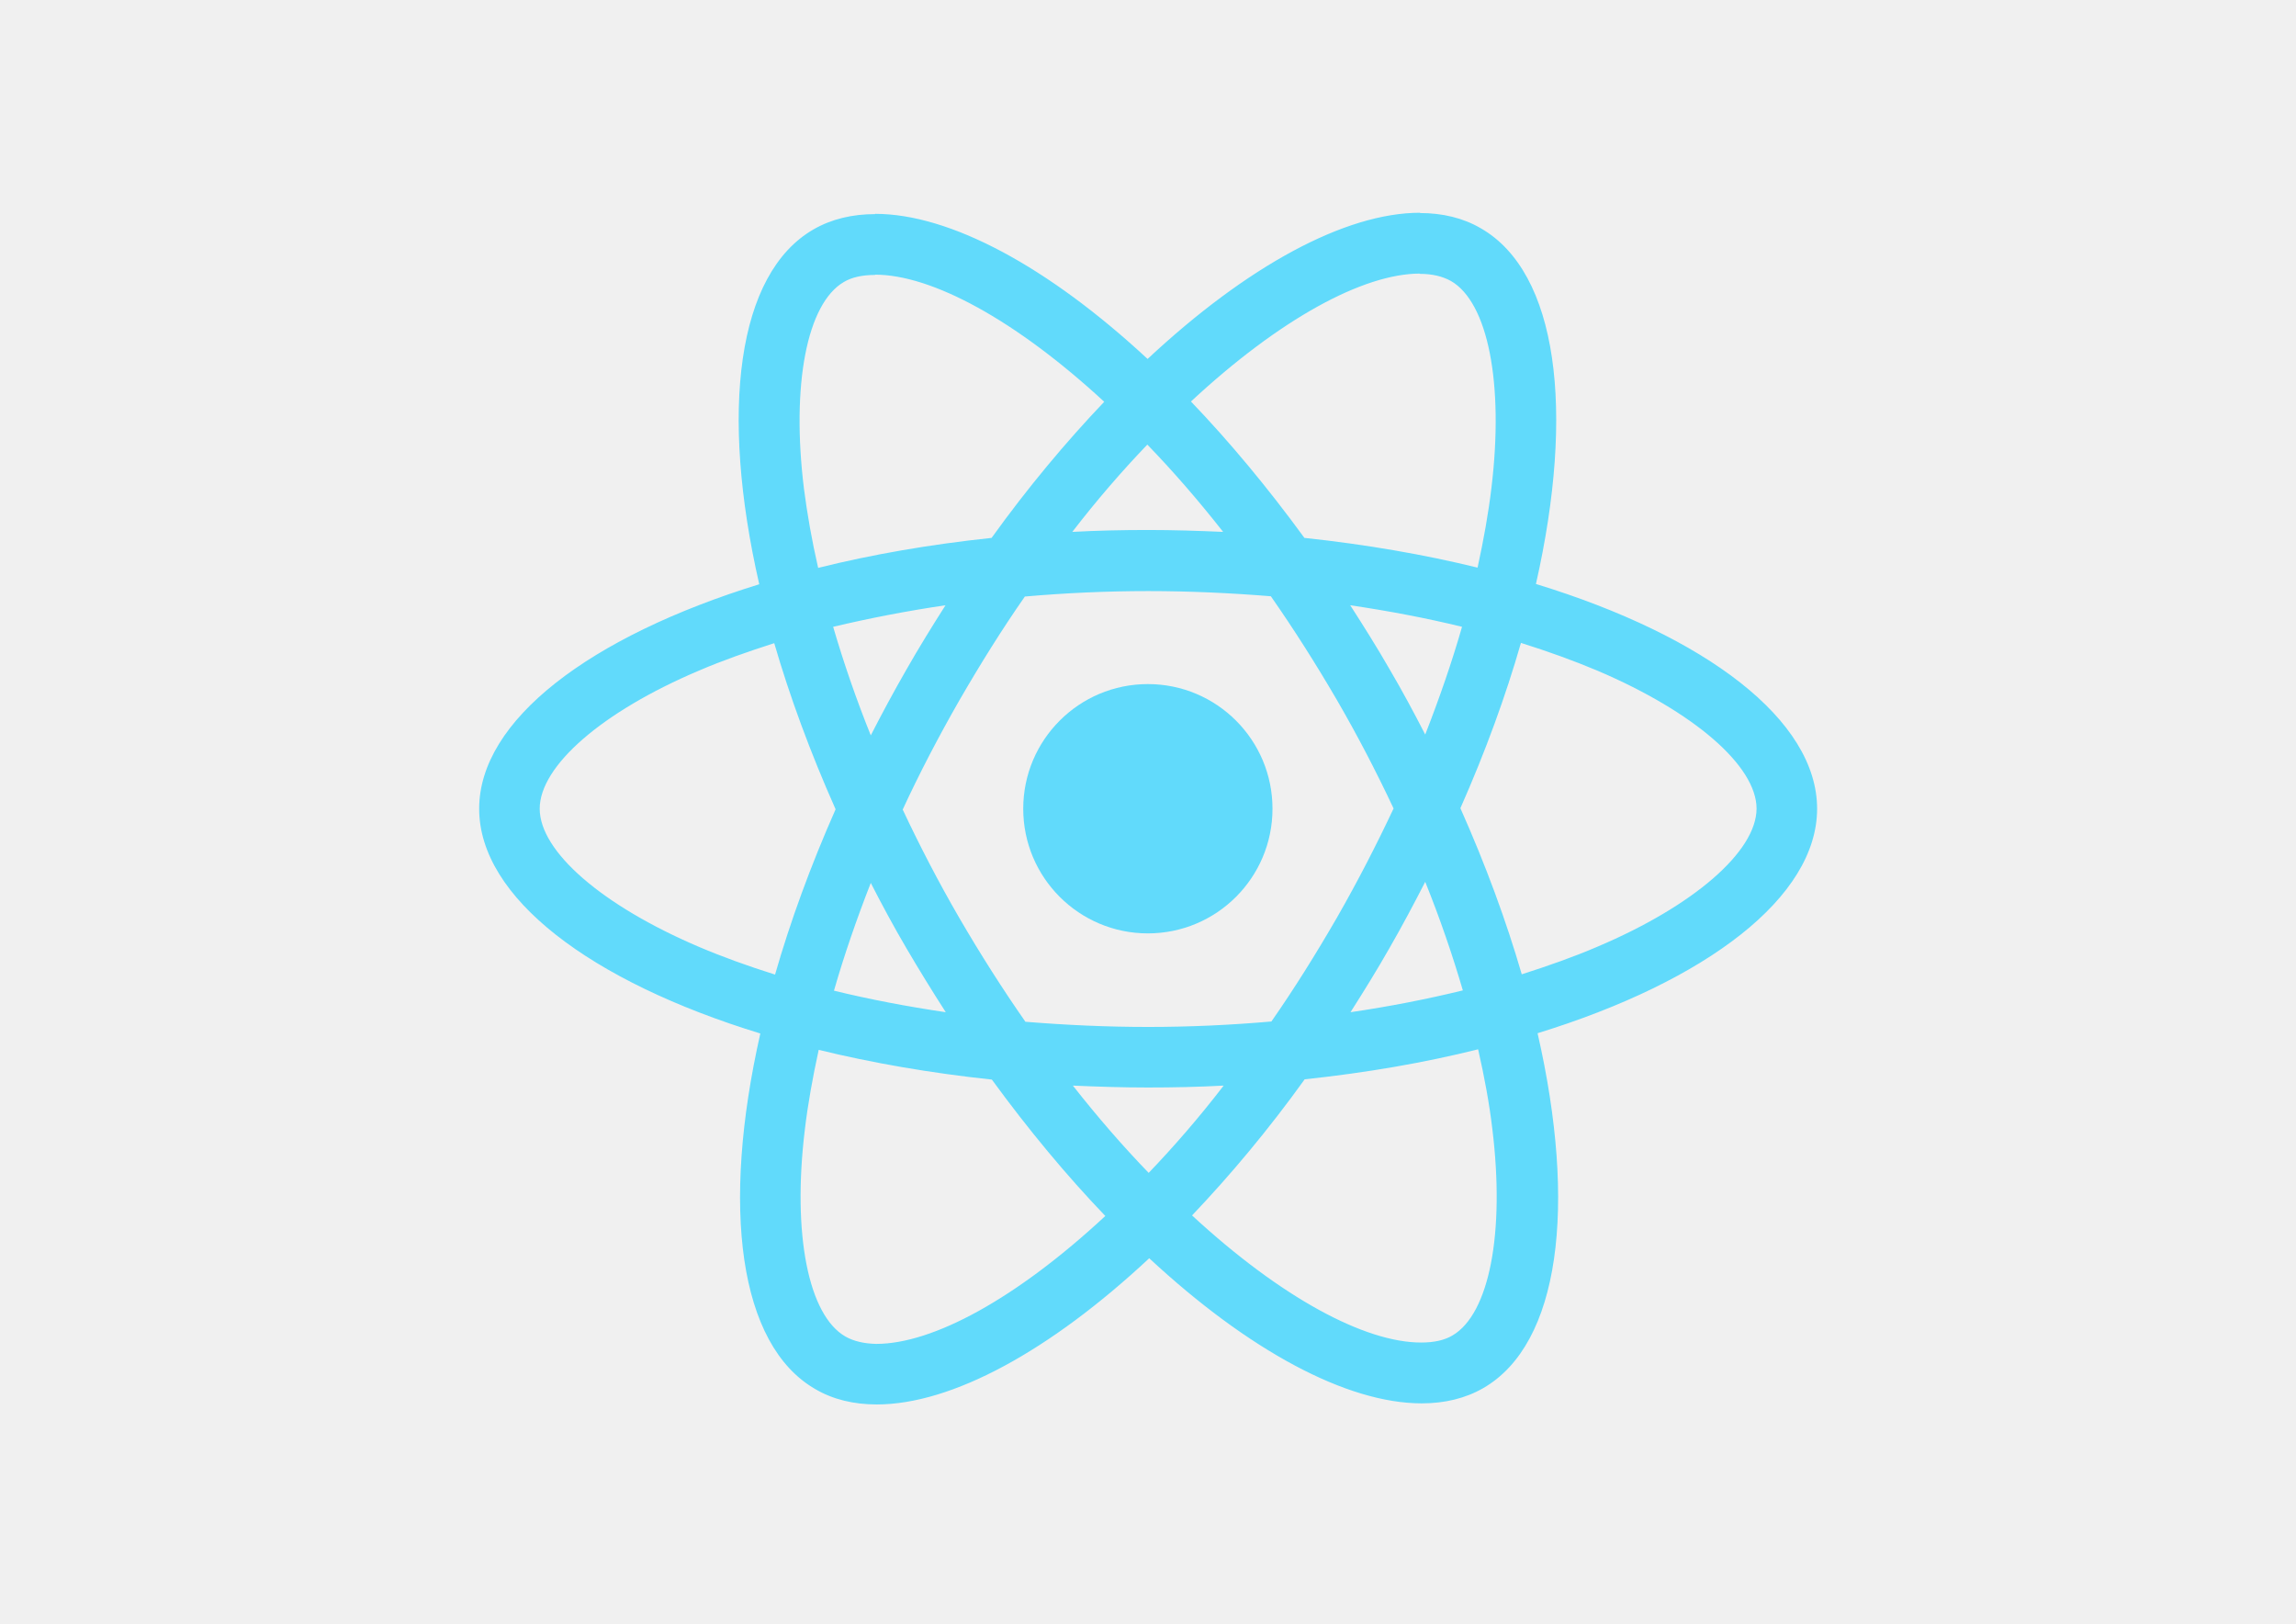
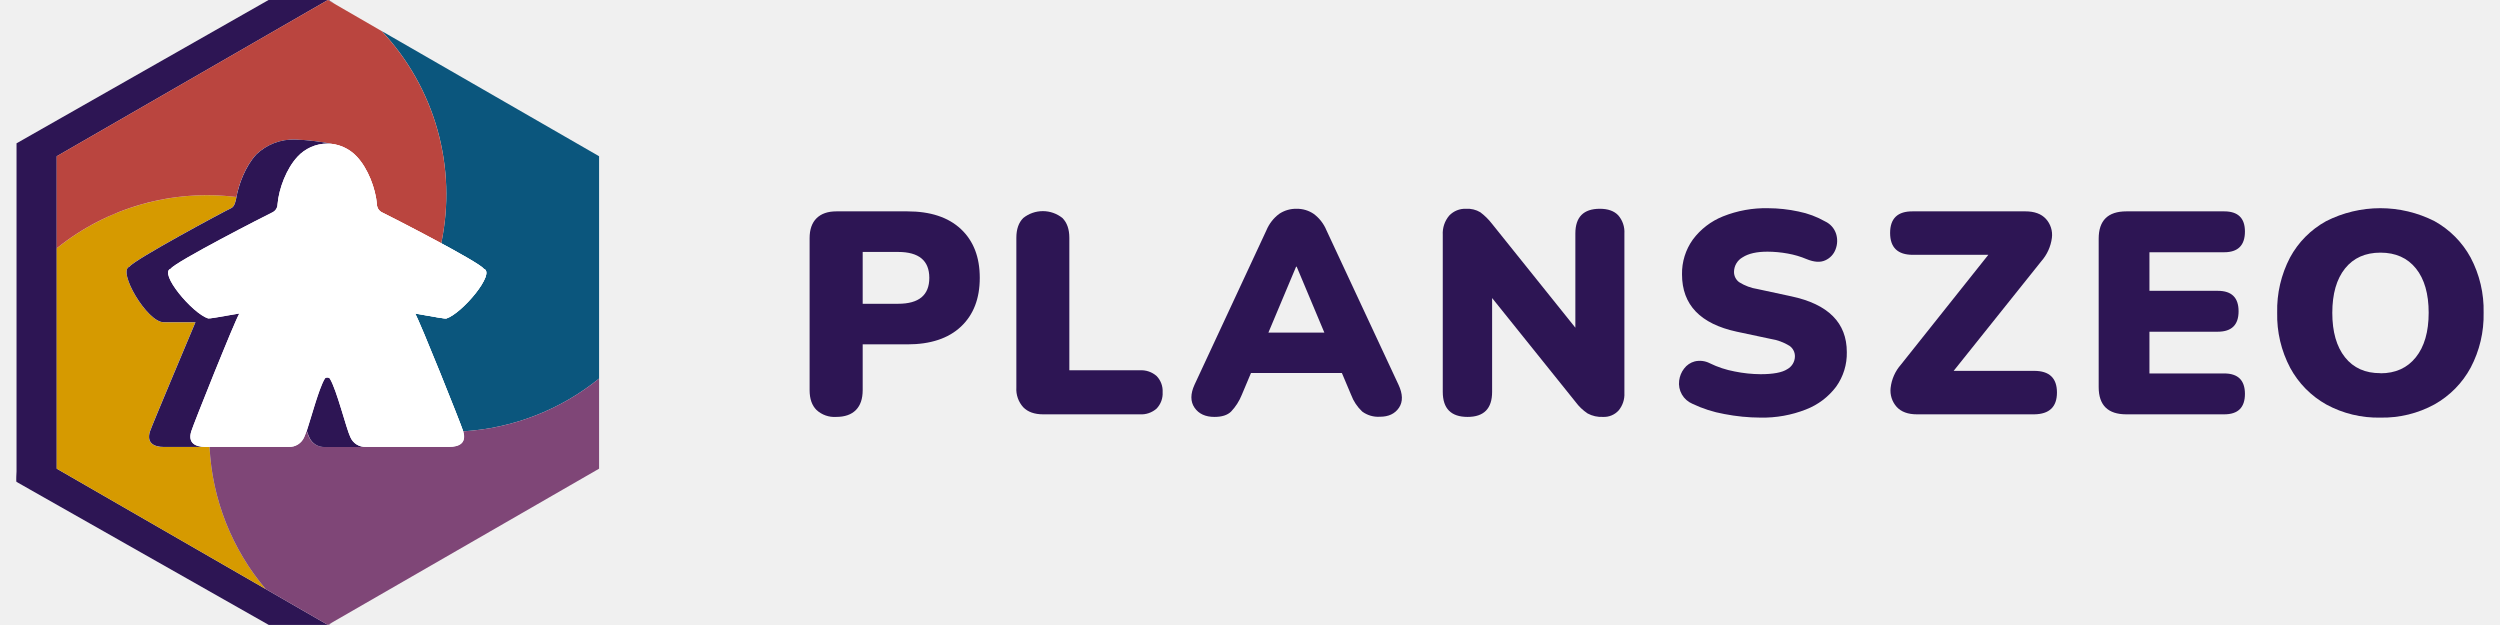
- <svg xmlns="http://www.w3.org/2000/svg" viewBox="0 0 841.9 595.3">
-   <g fill="#61DAFB">
-     <path d="M666.3 296.5c0-32.5-40.7-63.3-103.1-82.4 14.4-63.6 8-114.2-20.2-130.4-6.5-3.8-14.1-5.6-22.4-5.6v22.3c4.6 0 8.3.9 11.4 2.6 13.6 7.8 19.5 37.5 14.9 75.7-1.1 9.4-2.9 19.3-5.1 29.4-19.6-4.8-41-8.5-63.5-10.9-13.5-18.5-27.5-35.3-41.6-50 32.6-30.3 63.2-46.9 84-46.9V78c-27.5 0-63.5 19.6-99.9 53.6-36.4-33.8-72.4-53.2-99.9-53.2v22.3c20.7 0 51.4 16.5 84 46.6-14 14.7-28 31.4-41.3 49.9-22.6 2.4-44 6.1-63.6 11-2.3-10-4-19.7-5.2-29-4.7-38.2 1.1-67.9 14.6-75.8 3-1.8 6.9-2.6 11.5-2.6V78.5c-8.4 0-16 1.8-22.6 5.6-28.1 16.2-34.4 66.7-19.9 130.1-62.2 19.2-102.7 49.9-102.7 82.3 0 32.5 40.7 63.3 103.1 82.4-14.4 63.6-8 114.2 20.2 130.4 6.5 3.8 14.1 5.6 22.5 5.6 27.5 0 63.5-19.6 99.9-53.6 36.4 33.8 72.4 53.2 99.9 53.2 8.4 0 16-1.8 22.6-5.6 28.1-16.2 34.4-66.7 19.9-130.1 62-19.1 102.5-49.9 102.5-82.3zm-130.2-66.7c-3.7 12.9-8.3 26.2-13.5 39.5-4.1-8-8.4-16-13.1-24-4.6-8-9.5-15.8-14.4-23.4 14.2 2.1 27.9 4.7 41 7.9zm-45.8 106.5c-7.8 13.5-15.8 26.3-24.1 38.2-14.9 1.3-30 2-45.2 2-15.1 0-30.2-.7-45-1.9-8.3-11.9-16.4-24.6-24.2-38-7.6-13.1-14.5-26.4-20.8-39.8 6.2-13.4 13.2-26.8 20.7-39.9 7.8-13.5 15.8-26.3 24.1-38.2 14.9-1.3 30-2 45.2-2 15.1 0 30.2.7 45 1.9 8.3 11.9 16.4 24.6 24.2 38 7.6 13.1 14.5 26.4 20.8 39.8-6.3 13.4-13.2 26.8-20.7 39.9zm32.3-13c5.4 13.4 10 26.8 13.8 39.8-13.1 3.2-26.9 5.9-41.2 8 4.9-7.7 9.8-15.6 14.4-23.7 4.6-8 8.9-16.1 13-24.1zM421.2 430c-9.3-9.6-18.6-20.3-27.8-32 9 .4 18.2.7 27.5.7 9.4 0 18.7-.2 27.8-.7-9 11.7-18.3 22.4-27.5 32zm-74.4-58.9c-14.2-2.1-27.9-4.7-41-7.9 3.7-12.9 8.3-26.2 13.5-39.5 4.1 8 8.4 16 13.1 24 4.7 8 9.5 15.8 14.4 23.4zM420.7 163c9.3 9.6 18.6 20.3 27.8 32-9-.4-18.2-.7-27.5-.7-9.4 0-18.7.2-27.8.7 9-11.7 18.3-22.4 27.5-32zm-74 58.9c-4.9 7.7-9.8 15.6-14.4 23.7-4.6 8-8.9 16-13 24-5.4-13.4-10-26.8-13.8-39.8 13.1-3.1 26.9-5.8 41.2-7.9zm-90.5 125.2c-35.4-15.1-58.3-34.9-58.3-50.6 0-15.7 22.9-35.6 58.3-50.6 8.6-3.7 18-7 27.7-10.1 5.7 19.6 13.2 40 22.5 60.9-9.2 20.8-16.6 41.1-22.2 60.6-9.9-3.1-19.3-6.5-28-10.2zM310 490c-13.6-7.8-19.5-37.5-14.9-75.7 1.1-9.4 2.9-19.3 5.1-29.4 19.6 4.8 41 8.5 63.5 10.9 13.5 18.5 27.5 35.3 41.6 50-32.6 30.3-63.2 46.9-84 46.9-4.5-.1-8.3-1-11.3-2.7zm237.2-76.2c4.7 38.2-1.1 67.9-14.6 75.8-3 1.8-6.9 2.6-11.5 2.6-20.7 0-51.4-16.5-84-46.6 14-14.7 28-31.4 41.3-49.9 22.6-2.4 44-6.1 63.6-11 2.3 10.1 4.1 19.8 5.2 29.1zm38.5-66.7c-8.6 3.7-18 7-27.7 10.1-5.7-19.6-13.2-40-22.5-60.9 9.2-20.8 16.6-41.1 22.2-60.6 9.9 3.1 19.3 6.5 28.1 10.2 35.4 15.1 58.3 34.9 58.3 50.6-.1 15.7-23 35.6-58.4 50.6zM320.8 78.4z" />
-     <circle cx="420.9" cy="296.5" r="45.7" />
-     <path d="M520.5 78.1z" />
+ <svg xmlns="http://www.w3.org/2000/svg" width="200" height="50" viewBox="0 0 608 154" fill="none">
+   <g clip-path="url(#clip0)">
+     <path d="M9.978 38.494L76.792 -0L78.476 0.969L76.993 -0.008H62.186L0.074 35.311V116.142C0.074 116.327 -0.089 118.644 0.074 118.74L62.216 153.977H76.792L9.978 115.483V38.494Z" fill="#2D1554" />
+     <path d="M76.792 154H76.963L77.764 153.445L76.792 154Z" fill="#2D1554" />
+     <path d="M90.056 7.654C96.534 14.554 101.25 22.912 103.803 32.017C106.356 41.123 106.671 50.709 104.721 59.962C109.914 62.775 114.661 65.477 115.181 66.24C118.252 67.261 109.869 77.248 105.967 78.499C105.745 78.566 103.742 78.232 98.26 77.263C99.395 79.054 109.439 104.15 110.129 106.282C122.378 105.541 134.087 100.993 143.614 93.275V38.494L90.056 7.654Z" fill="#0B567D" />
+     <path d="M36.453 110.131C33.804 110.131 32.128 109.087 32.944 106.348C33.322 105.082 44.167 79.395 44.167 79.395H36.349C32.254 79.395 24.866 66.721 27.937 65.707C29.064 63.989 51.185 52.123 52.987 51.279C53.781 50.901 54.063 49.68 54.226 48.769C54.226 48.695 54.226 48.621 54.271 48.547C46.416 47.576 38.445 48.194 30.835 50.365C23.225 52.536 16.131 56.216 9.978 61.184V115.483L61.489 145.161C53.135 135.32 48.265 123.005 47.632 110.124C43.945 110.146 40.28 110.146 36.453 110.131Z" fill="#D69A00" />
+     <path d="M54.271 48.547C54.894 45.209 56.496 40.945 59.13 38.132C60.391 36.909 61.885 35.952 63.523 35.316C65.162 34.68 66.912 34.379 68.669 34.43C71.72 34.536 74.757 34.892 77.749 35.496C80.131 35.804 82.329 36.932 83.965 38.687C86.643 41.567 88.528 46.423 88.869 50.391C88.873 50.801 88.991 51.202 89.209 51.55C89.428 51.898 89.739 52.178 90.108 52.36C91.087 52.826 98.267 56.498 104.714 59.97C106.664 50.716 106.348 41.13 103.794 32.023C101.239 22.917 96.522 14.56 90.041 7.662L76.792 0L9.978 38.494V61.169C16.132 56.203 23.226 52.526 30.836 50.357C38.447 48.189 46.417 47.573 54.271 48.547Z" fill="#BA453F" />
+     <path d="M105.967 78.47C109.869 77.219 118.251 67.232 115.18 66.211C114.031 64.501 91.88 53.167 90.107 52.316C89.737 52.133 89.426 51.852 89.207 51.503C88.988 51.154 88.871 50.751 88.868 50.339C88.527 46.371 86.643 41.515 83.965 38.635C82.329 36.881 80.13 35.752 77.749 35.445C74.757 34.841 71.72 34.484 68.669 34.379C66.912 34.327 65.162 34.628 63.523 35.264C61.885 35.9 60.391 36.858 59.13 38.08C56.452 41.012 54.82 45.401 54.226 48.77C54.063 49.68 53.781 50.902 52.987 51.279C51.185 52.123 29.064 63.99 27.914 65.707C24.843 66.721 32.231 79.395 36.326 79.395H44.167C44.167 79.395 33.322 105.12 32.944 106.349C32.128 109.088 33.804 110.124 36.452 110.131C41.578 110.131 46.422 110.131 51.392 110.131H67.119C67.928 110.166 68.729 109.952 69.413 109.52C70.097 109.087 70.632 108.456 70.946 107.711C71.173 107.206 71.371 106.69 71.54 106.163C71.709 106.69 71.907 107.206 72.133 107.711C72.448 108.456 72.983 109.087 73.667 109.52C74.351 109.952 75.152 110.166 75.961 110.131H91.665C96.65 110.131 101.501 110.131 106.635 110.131C109.283 110.131 110.96 109.088 110.144 106.349C109.669 104.749 99.402 79.069 98.275 77.256C103.742 78.225 105.745 78.558 105.967 78.47Z" fill="white" />
+     <path d="M110.129 106.282V106.348C110.945 109.087 109.269 110.124 106.62 110.131C101.487 110.131 96.636 110.131 91.651 110.131H75.969C75.159 110.166 74.359 109.952 73.675 109.519C72.99 109.087 72.455 108.455 72.141 107.71C71.915 107.206 71.717 106.689 71.548 106.163C71.379 106.689 71.18 107.206 70.954 107.71C70.64 108.455 70.105 109.087 69.421 109.519C68.736 109.952 67.936 110.166 67.126 110.131H47.632C48.264 123.009 53.132 135.321 61.481 145.161L76.792 153.978L143.614 115.483V93.275C134.087 100.993 122.378 105.541 110.129 106.282Z" fill="#7F4677" />
+     <path d="M46.615 110.131C43.967 110.131 42.29 109.088 43.099 106.349C43.574 104.75 53.84 79.069 54.968 77.256C49.508 78.225 47.476 78.558 47.283 78.47C43.388 77.219 35.006 67.232 38.07 66.211C39.227 64.501 61.37 53.167 63.15 52.316C63.518 52.132 63.829 51.85 64.046 51.501C64.263 51.152 64.379 50.75 64.382 50.339C64.723 46.371 66.607 41.515 69.285 38.635C70.223 37.623 71.358 36.812 72.62 36.252C73.883 35.691 75.247 35.394 76.629 35.378C77.003 35.378 77.377 35.4 77.749 35.445C74.757 34.841 71.72 34.484 68.669 34.379C66.912 34.327 65.162 34.628 63.523 35.264C61.885 35.9 60.391 36.858 59.13 38.08C56.452 41.012 54.82 45.401 54.226 48.77C54.063 49.68 53.781 50.902 52.987 51.279C51.185 52.123 29.064 63.99 27.914 65.707C24.843 66.721 32.231 79.395 36.326 79.395H44.167C44.167 79.395 33.322 105.12 32.944 106.349C32.128 109.088 33.804 110.124 36.452 110.131C41.578 110.131 46.422 110.131 51.4 110.131H46.615Z" fill="#2D1554" />
+     <path d="M82.34 107.725C81.339 105.689 78.995 96.066 77.281 93.297C77.17 93.112 76.895 93.09 76.673 93.045C76.45 93.001 76.169 93.112 76.057 93.297C74.626 95.614 72.749 102.721 71.606 106.178C71.776 106.704 71.974 107.221 72.2 107.725C72.514 108.47 73.049 109.102 73.734 109.534C74.418 109.967 75.218 110.18 76.028 110.146H86.168C85.359 110.181 84.558 109.968 83.873 109.536C83.189 109.103 82.654 108.471 82.34 107.725Z" fill="#2D1554" />
+     <path d="M105.968 78.47C109.87 77.219 118.252 67.232 115.181 66.211C114.031 64.501 91.881 53.167 90.108 52.316C89.738 52.133 89.426 51.852 89.208 51.503C88.989 51.154 88.872 50.751 88.869 50.339C88.528 46.371 86.644 41.515 83.966 38.635C83.038 37.61 81.906 36.791 80.642 36.23C79.377 35.669 78.009 35.379 76.625 35.379C75.242 35.379 73.874 35.669 72.609 36.23C71.345 36.791 70.212 37.61 69.285 38.635C66.607 41.544 64.723 46.401 64.382 50.339C64.379 50.749 64.262 51.149 64.044 51.497C63.827 51.844 63.518 52.125 63.151 52.308C61.37 53.16 39.227 64.493 38.07 66.203C35.006 67.225 43.389 77.211 47.283 78.462C47.506 78.529 49.509 78.196 54.991 77.226C53.841 79.04 43.574 104.72 43.122 106.319C42.313 109.058 43.99 110.094 46.638 110.102C53.641 110.102 60.131 110.102 67.141 110.102C67.951 110.136 68.751 109.923 69.436 109.49C70.12 109.057 70.655 108.426 70.969 107.681C71.971 105.645 74.315 96.022 76.028 93.253C76.139 93.068 76.414 93.046 76.644 93.001C76.874 92.957 77.141 93.068 77.252 93.253C78.966 96.022 81.31 105.645 82.311 107.681C82.627 108.427 83.163 109.058 83.849 109.491C84.534 109.924 85.336 110.137 86.147 110.102C93.149 110.102 99.64 110.102 106.65 110.102C109.298 110.102 110.975 109.058 110.159 106.319C109.684 104.72 99.417 79.04 98.29 77.226C103.742 78.225 105.745 78.558 105.968 78.47Z" fill="white" />
+     <path d="M202.024 102.728C201.145 102.785 200.264 102.664 199.434 102.371C198.604 102.079 197.842 101.621 197.194 101.026C196.052 99.893 195.488 98.265 195.488 96.133V58.675C195.488 56.55 196.052 54.914 197.194 53.781C198.337 52.649 199.961 52.079 202.098 52.079H219.575C225.262 52.079 229.658 53.532 232.764 56.439C235.87 59.346 237.42 63.355 237.415 68.468C237.415 73.576 235.865 77.584 232.764 80.49C229.663 83.397 225.267 84.851 219.575 84.851H208.566V96.133C208.566 98.265 208.01 99.896 206.897 101.026C205.777 102.158 204.16 102.728 202.024 102.728ZM208.566 74.85H217.305C222.423 74.85 224.983 72.722 224.983 68.468C224.983 64.214 222.423 62.085 217.305 62.08H208.566V74.85Z" fill="#2D1554" />
+     <path d="M253.038 102.092C250.902 102.092 249.267 101.512 248.135 100.352C247.54 99.697 247.083 98.93 246.79 98.096C246.496 97.262 246.374 96.378 246.429 95.496V58.608C246.429 56.476 246.993 54.847 248.135 53.715C249.502 52.619 251.203 52.022 252.957 52.022C254.71 52.022 256.411 52.619 257.778 53.715C258.916 54.85 259.485 56.481 259.485 58.608V91.239H276.828C277.581 91.191 278.336 91.29 279.05 91.533C279.764 91.776 280.423 92.156 280.99 92.653C281.496 93.179 281.89 93.803 282.145 94.487C282.4 95.171 282.512 95.9 282.473 96.629C282.517 97.368 282.408 98.108 282.153 98.803C281.897 99.499 281.502 100.134 280.99 100.67C280.424 101.17 279.766 101.553 279.051 101.797C278.337 102.041 277.581 102.141 276.828 102.092H253.038Z" fill="#2D1554" />
+     <path d="M295.239 102.728C293.013 102.728 291.379 101.973 290.336 100.463C289.297 98.946 289.297 97.058 290.336 94.785L308.035 56.765C308.697 55.16 309.778 53.761 311.165 52.715C312.444 51.85 313.961 51.405 315.505 51.442C317.008 51.423 318.479 51.867 319.719 52.715C321.109 53.759 322.191 55.158 322.849 56.765L340.571 94.756C341.661 97.073 341.713 98.975 340.712 100.463C339.71 101.951 338.152 102.684 336.023 102.684C334.462 102.789 332.914 102.337 331.654 101.411C330.434 100.27 329.497 98.86 328.917 97.295L326.64 91.906H304.244L301.974 97.295C301.363 98.819 300.469 100.216 299.341 101.411C298.446 102.289 297.079 102.728 295.239 102.728ZM315.357 65.715L308.532 81.956H322.322L315.505 65.715H315.357Z" fill="#2D1554" />
+     <path d="M357.611 102.728C353.536 102.728 351.498 100.67 351.498 96.554V57.897C351.394 56.154 351.968 54.438 353.101 53.107C353.63 52.553 354.272 52.118 354.983 51.83C355.694 51.543 356.459 51.411 357.225 51.442C358.456 51.368 359.681 51.664 360.741 52.293C361.824 53.105 362.792 54.059 363.62 55.128L384.168 80.742V57.542C384.168 53.475 386.18 51.442 390.206 51.442C392.201 51.442 393.7 51.975 394.723 53.041C395.806 54.282 396.355 55.899 396.252 57.542V96.843C396.333 98.402 395.825 99.934 394.827 101.137C394.344 101.667 393.75 102.084 393.088 102.359C392.425 102.634 391.709 102.76 390.992 102.728C389.669 102.798 388.353 102.504 387.187 101.877C386.04 101.111 385.036 100.152 384.22 99.042L363.657 73.436V96.554C363.657 100.67 361.641 102.728 357.611 102.728Z" fill="#2D1554" />
+     <path d="M429.774 102.899C426.785 102.886 423.805 102.591 420.872 102.018C418.151 101.534 415.509 100.684 413.016 99.493C411.919 99.031 411.005 98.222 410.414 97.191C409.823 96.16 409.588 94.963 409.745 93.786C409.876 92.709 410.293 91.686 410.954 90.825C411.605 89.952 412.534 89.326 413.587 89.048C414.839 88.755 416.154 88.918 417.296 89.507C419.232 90.455 421.289 91.135 423.409 91.528C425.513 91.96 427.655 92.186 429.803 92.202C432.934 92.202 435.122 91.787 436.383 90.965C436.939 90.659 437.406 90.213 437.736 89.671C438.066 89.13 438.25 88.512 438.267 87.878C438.284 87.356 438.171 86.839 437.936 86.372C437.702 85.905 437.354 85.504 436.925 85.206C435.503 84.335 433.922 83.756 432.273 83.503L423.958 81.734C414.952 79.794 410.449 75.089 410.449 67.617C410.392 64.544 411.326 61.533 413.113 59.03C415.01 56.48 417.577 54.505 420.531 53.322C424.065 51.905 427.85 51.218 431.658 51.301C434.177 51.309 436.688 51.582 439.15 52.115C441.459 52.574 443.678 53.402 445.722 54.566C446.361 54.865 446.931 55.293 447.396 55.823C447.861 56.353 448.21 56.974 448.423 57.645C448.805 58.891 448.755 60.229 448.282 61.443C448.062 62.037 447.726 62.581 447.293 63.044C446.86 63.507 446.338 63.878 445.759 64.138C444.548 64.705 443.02 64.611 441.175 63.856C439.668 63.218 438.092 62.754 436.48 62.472C434.837 62.173 433.171 62.02 431.502 62.013C428.856 62.013 426.819 62.474 425.389 63.397C424.749 63.753 424.214 64.273 423.84 64.902C423.466 65.531 423.266 66.249 423.261 66.98C423.253 67.477 423.365 67.968 423.587 68.412C423.809 68.857 424.134 69.242 424.536 69.534C425.922 70.405 427.472 70.982 429.091 71.23L437.333 73.006C446.482 74.946 451.056 79.533 451.056 86.768C451.121 89.815 450.197 92.801 448.423 95.281C446.523 97.804 443.953 99.746 441.005 100.885C437.432 102.294 433.614 102.978 429.774 102.899Z" fill="#2D1554" />
+     <path d="M468.347 102.092C466.122 102.092 464.445 101.477 463.332 100.248C462.768 99.616 462.344 98.871 462.089 98.064C461.833 97.256 461.751 96.404 461.849 95.562C462.094 93.432 462.987 91.427 464.408 89.818L485.92 62.79H467.338C463.594 62.79 461.723 60.994 461.723 57.401C461.723 53.808 463.594 52.034 467.338 52.078H495.059C497.285 52.078 498.966 52.693 500.104 53.922C500.677 54.548 501.107 55.292 501.363 56.101C501.62 56.911 501.696 57.766 501.587 58.608C501.314 60.738 500.41 62.738 498.991 64.352L477.382 91.38H497.218C500.957 91.38 502.829 93.154 502.834 96.702C502.839 100.251 500.967 102.047 497.218 102.092H468.347Z" fill="#2D1554" />
+     <path d="M519.94 102.092C515.385 102.092 513.11 99.846 513.115 95.355V58.815C513.115 54.329 515.39 52.084 519.94 52.079H544.034C547.446 52.079 549.152 53.734 549.152 57.046C549.152 60.451 547.446 62.154 544.034 62.154H525.622V71.659H542.469C545.881 71.659 547.587 73.337 547.587 76.693C547.587 80.049 545.881 81.729 542.469 81.734H525.622V92.017H544.034C547.446 92.017 549.152 93.697 549.152 97.058C549.152 100.419 547.446 102.097 544.034 102.092H519.94Z" fill="#2D1554" />
+     <path d="M582.556 102.899C577.898 103.008 573.294 101.895 569.203 99.671C565.438 97.561 562.351 94.426 560.301 90.632C558.092 86.45 556.989 81.775 557.097 77.048C556.984 72.326 558.071 67.653 560.257 63.464C562.298 59.681 565.389 56.566 569.159 54.492C573.295 52.392 577.87 51.297 582.511 51.297C587.152 51.297 591.727 52.392 595.864 54.492C599.624 56.579 602.712 59.691 604.765 63.464C606.974 67.646 608.075 72.322 607.963 77.048C608.068 81.764 606.967 86.429 604.765 90.603C602.714 94.395 599.628 97.529 595.864 99.641C591.789 101.869 587.201 102.992 582.556 102.899ZM582.556 91.979C586.25 91.979 589.15 90.667 591.257 88.041C593.364 85.416 594.42 81.761 594.425 77.078C594.425 72.399 593.381 68.759 591.294 66.159C589.207 63.558 586.294 62.255 582.556 62.25C578.807 62.25 575.892 63.553 573.81 66.159C571.728 68.764 570.684 72.404 570.679 77.078C570.679 81.761 571.723 85.416 573.81 88.041C575.897 90.667 578.812 91.969 582.556 91.95V91.979Z" fill="#2D1554" />
  </g>
+   <defs>
+     <clipPath id="clip0">
+       <rect width="608" height="154" fill="white" />
+     </clipPath>
+   </defs>
</svg>
